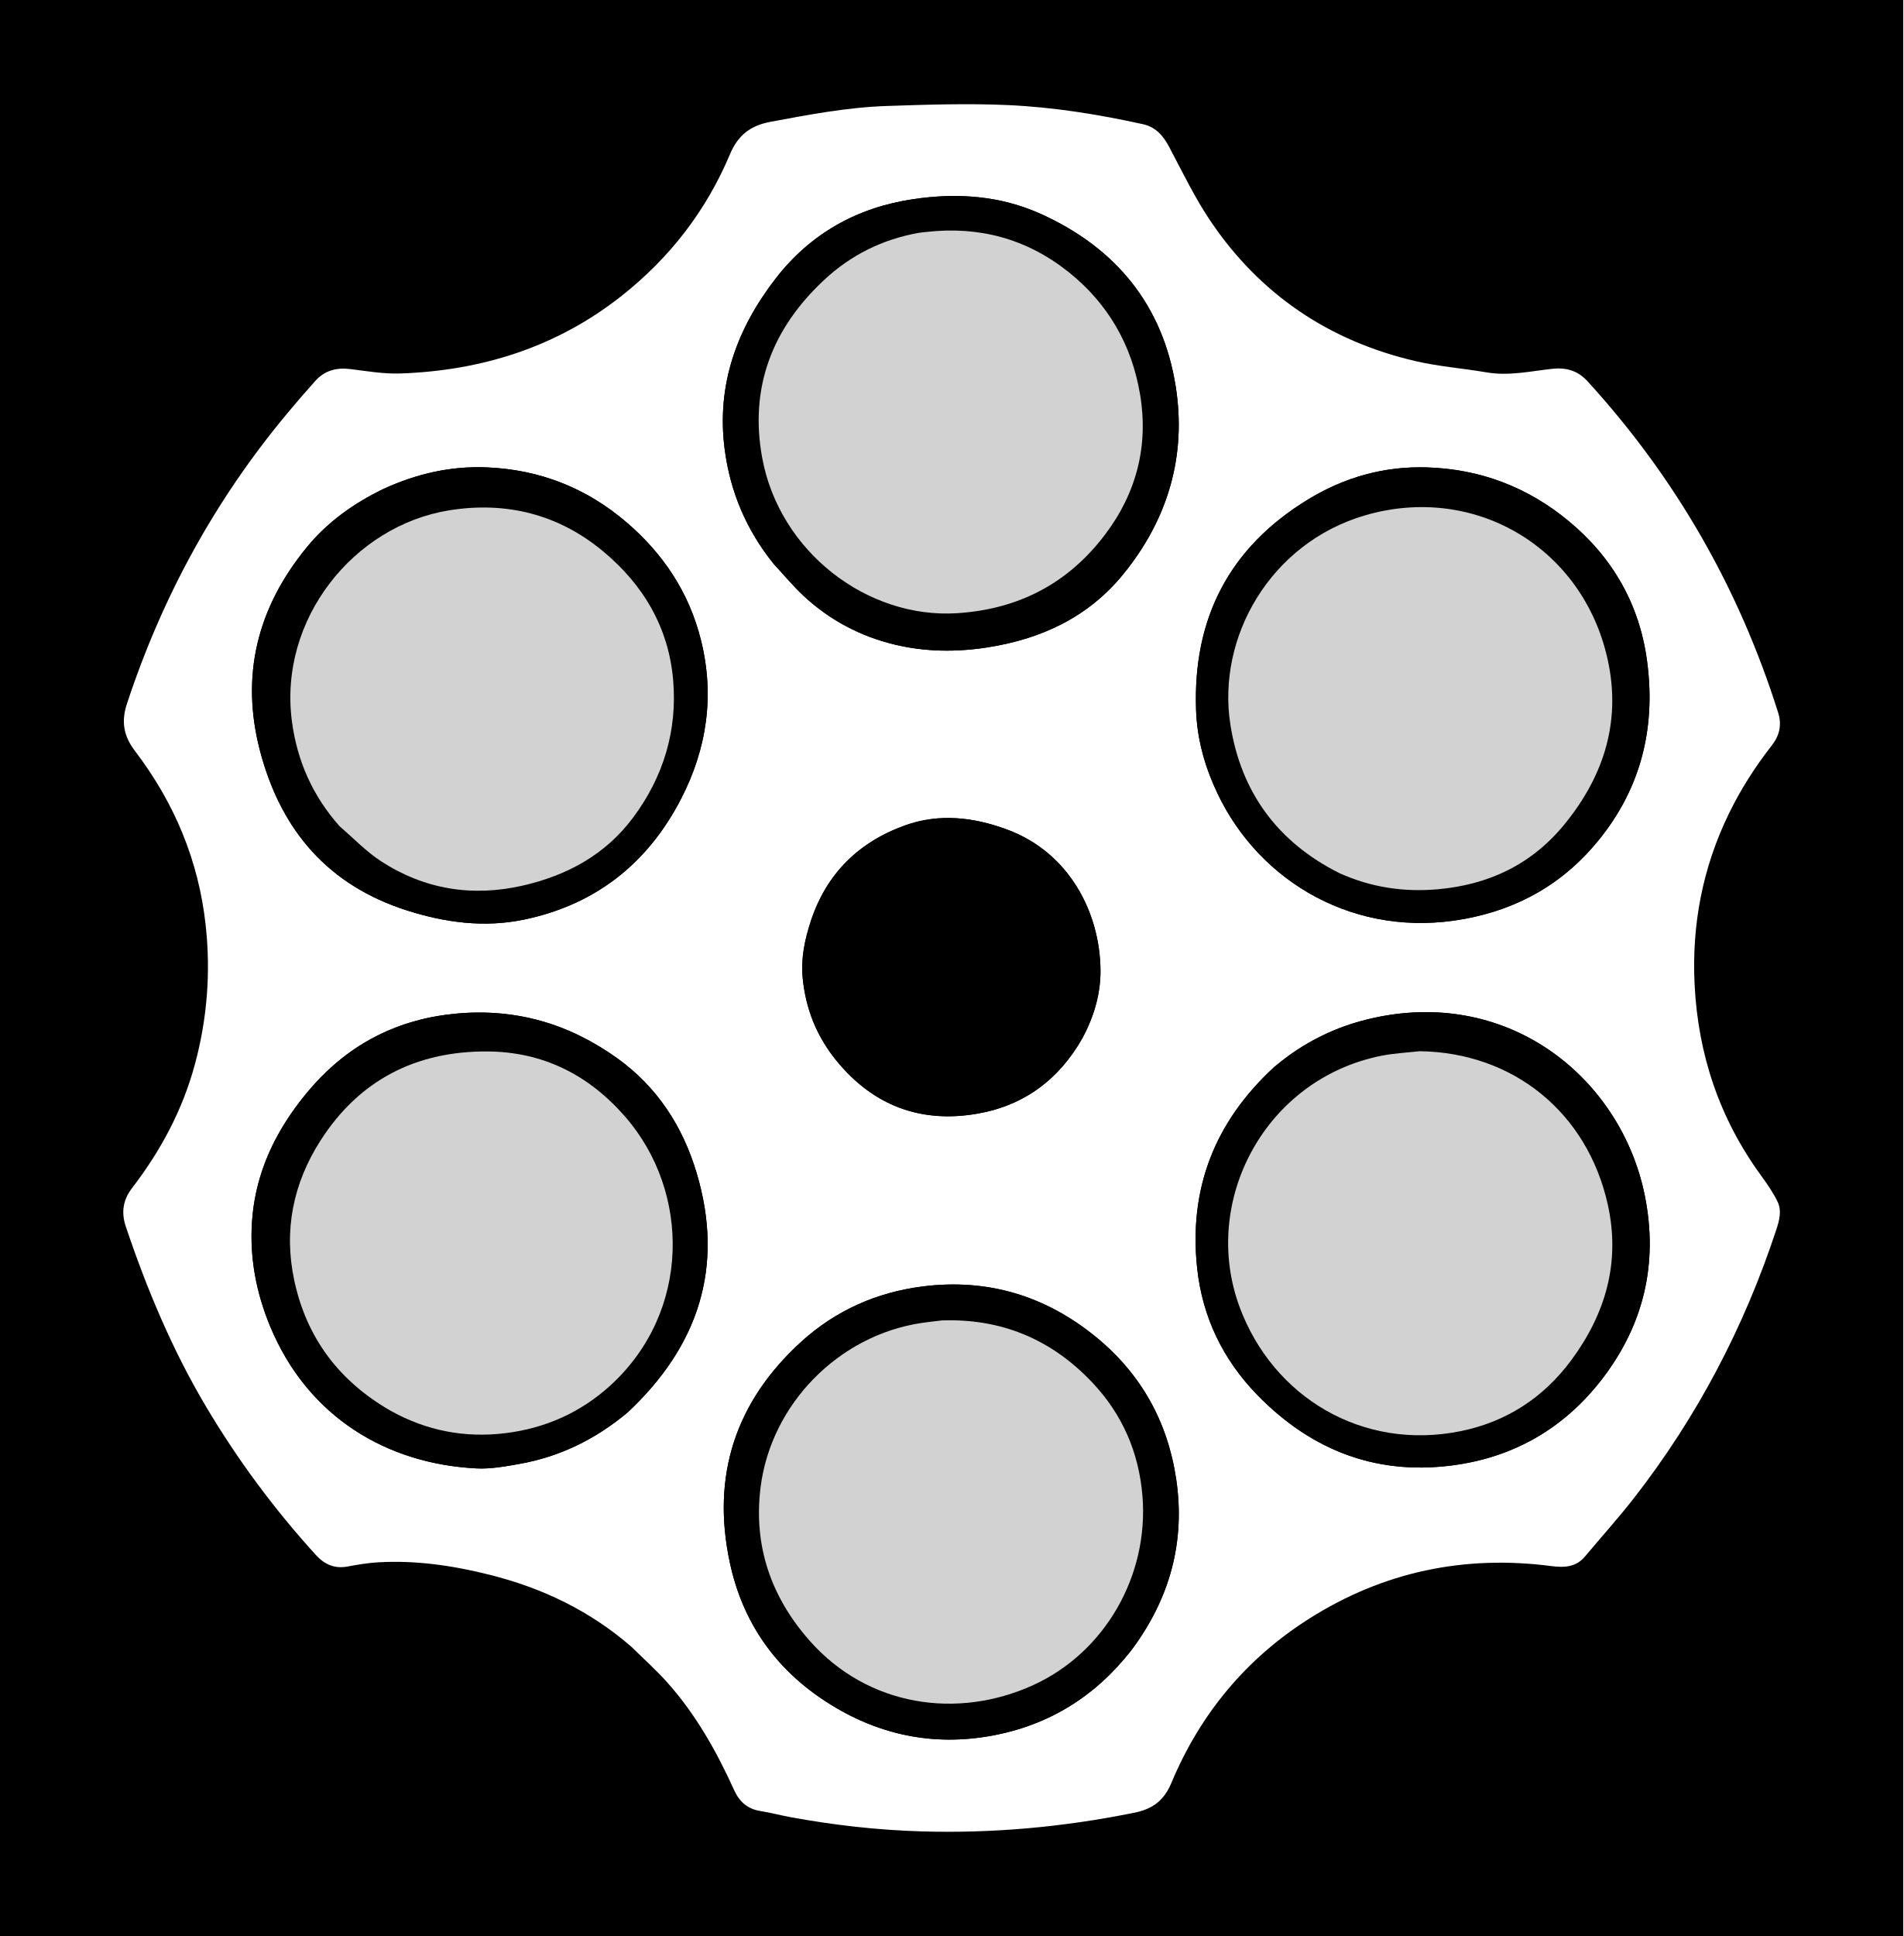
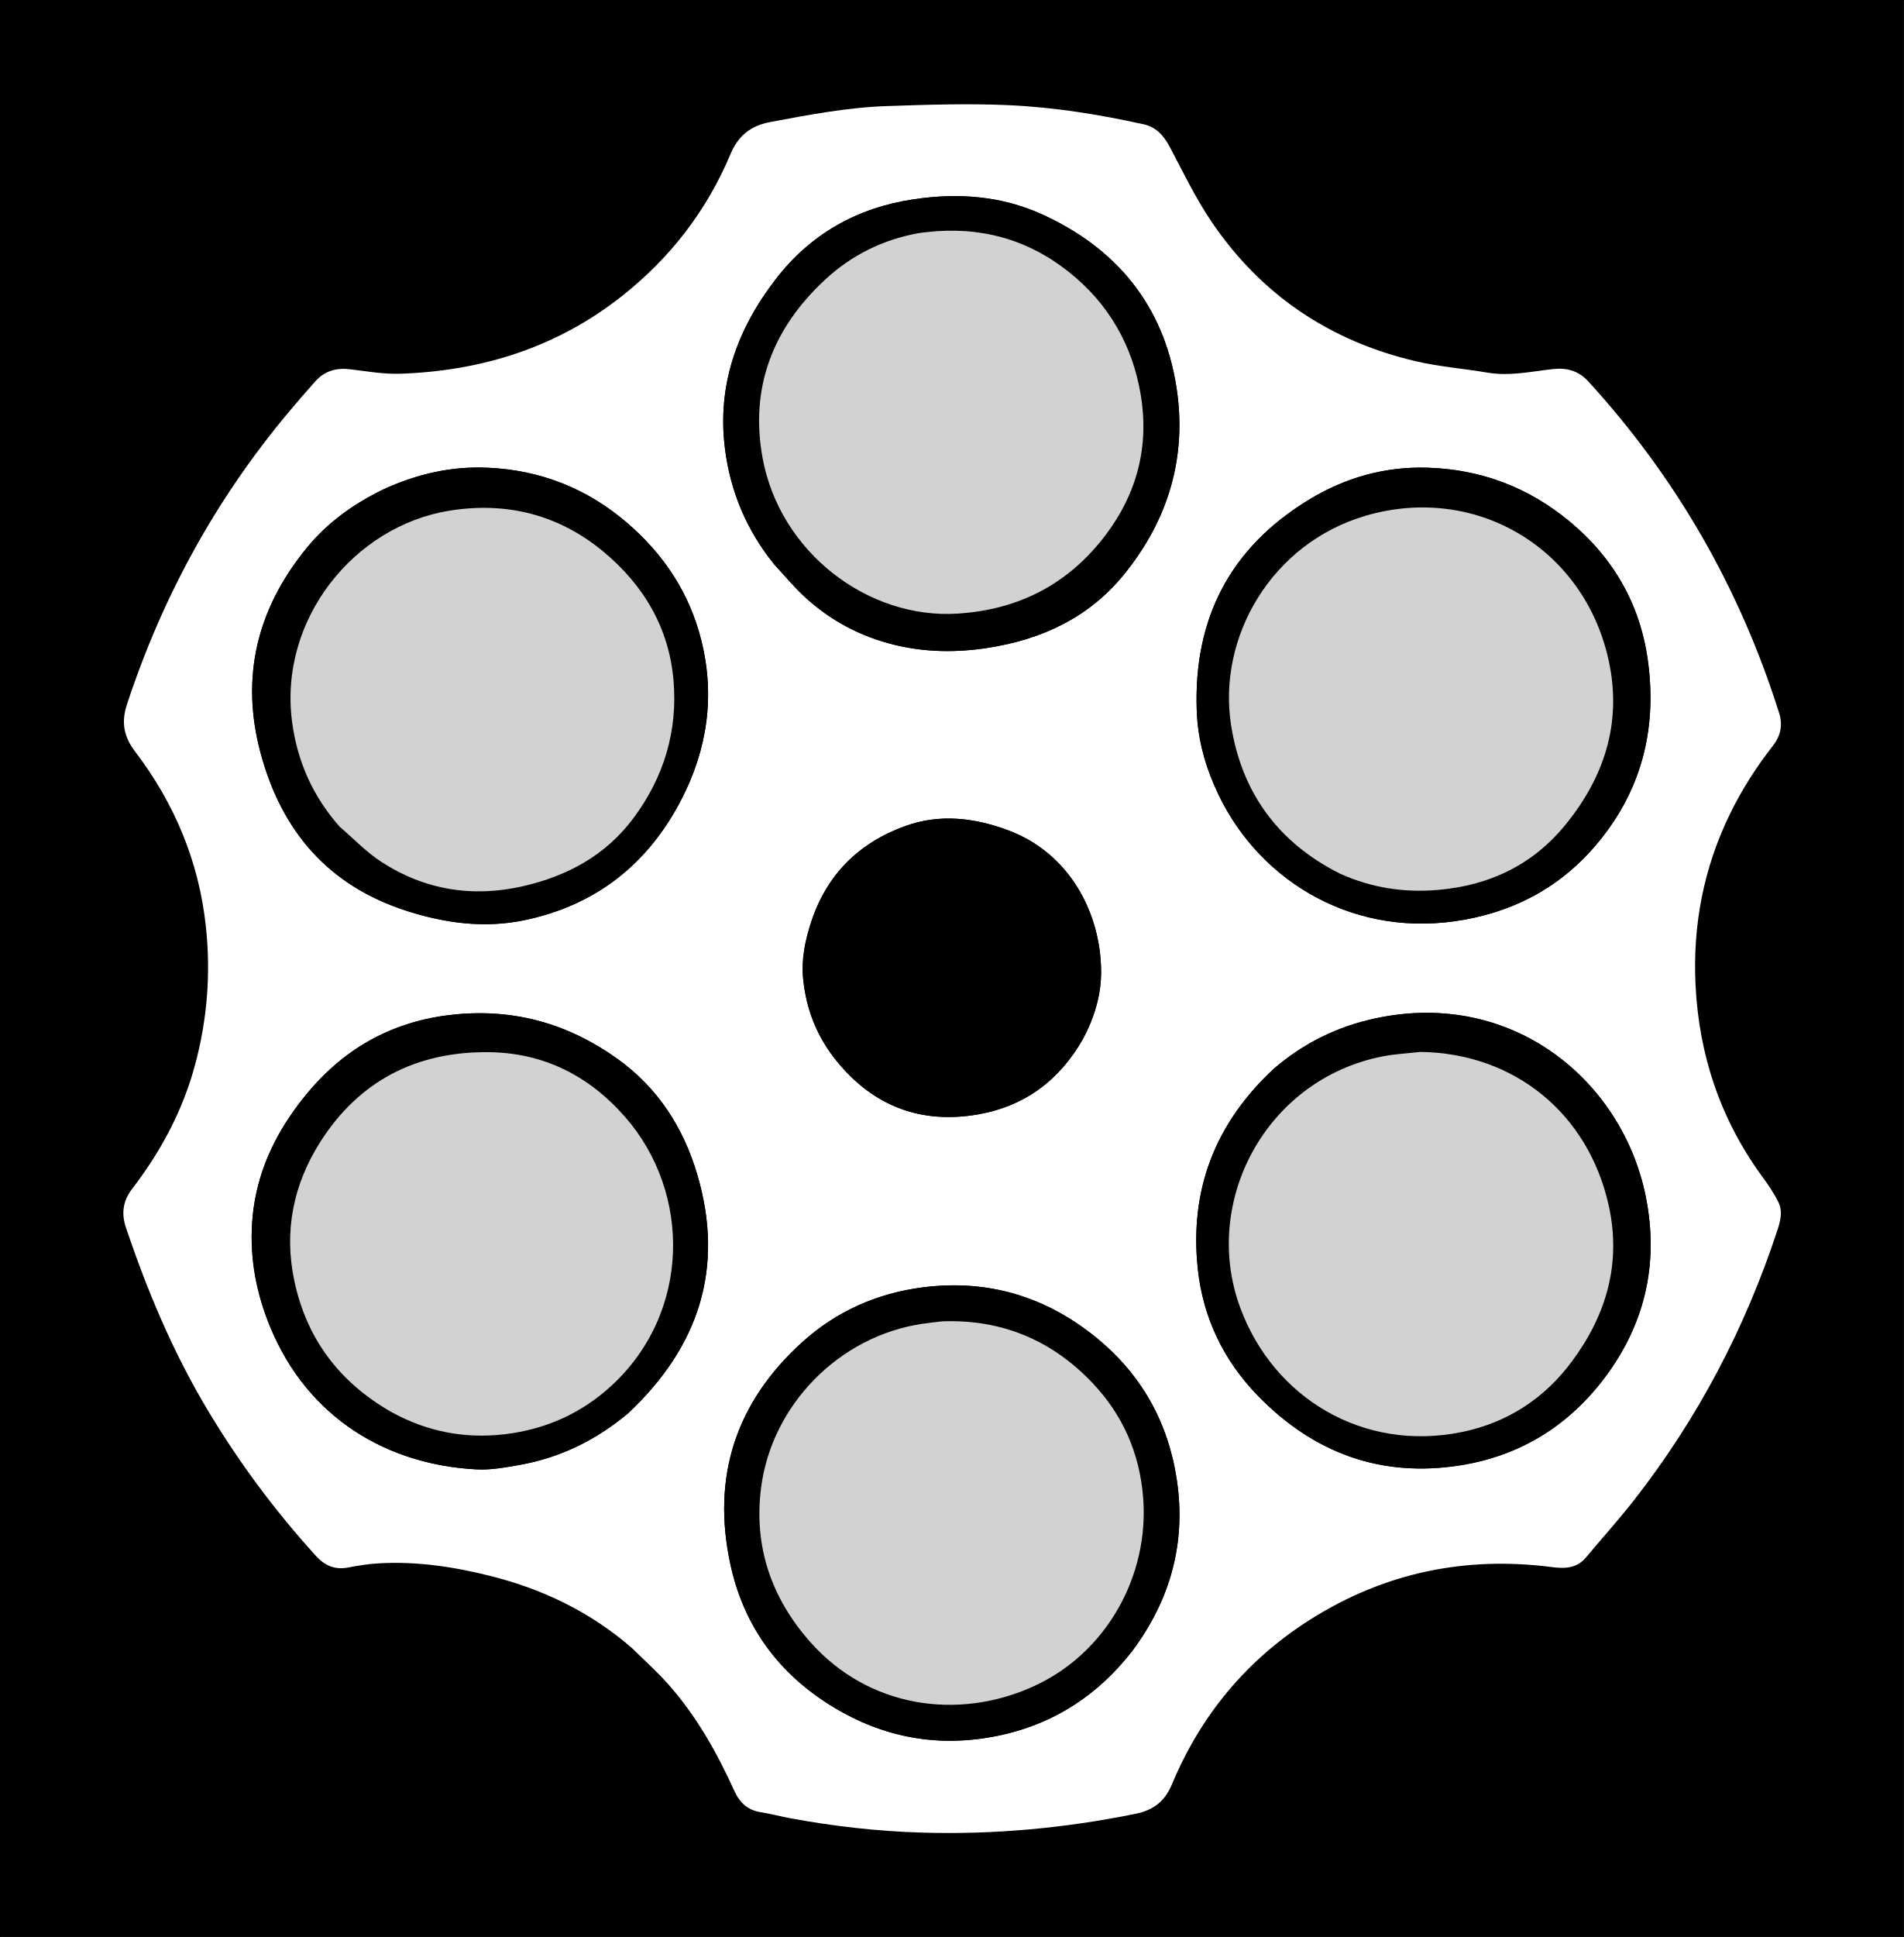
- <svg xmlns="http://www.w3.org/2000/svg" version="1.1" id="Layer_1" x="0px" y="0px" width="1385.541" viewBox="0 0 1385.541 1409.215" enable-background="new 0 0 1247 1291" xml:space="preserve" height="1409.215">
+ <svg xmlns="http://www.w3.org/2000/svg" version="1.1" id="Layer_1" x="0px" y="0px" width="1385" viewBox="0 0 1385 1409" xml:space="preserve" height="1409">
  <defs id="defs31" />
  <rect style="fill:#000000;fill-rule:evenodd;stroke:#000000;stroke-width:0.578;stroke-miterlimit:20" id="rect479" width="1384.962" height="1408.637" x="0.289" y="0.289" />
  <g id="g425" transform="translate(72.50171,44.08293)">
    <path fill="#000000" opacity="1" stroke="none" d="m 387.547,1154.952 c 8.748,8.668 17.992,16.898 26.148,26.092 20.511,23.119 35.501,49.802 48.201,77.805 3.891,8.579 9.807,13.86 19.283,15.342 7.208,1.127 14.288,3.051 21.47,4.377 31.621,5.836 63.484,9.46 95.645,10.417 52.3,1.557 103.995,-3.221 155.273,-13.649 13.188,-2.682 21.413,-9.005 26.653,-21.549 20.997,-50.263 54.39,-90.534 100.475,-119.711 53.95,-34.156 112.908,-46.431 176.152,-38.207 9.335,1.214 17.926,0.91 24.572,-7.041 11.745,-14.05 24.051,-27.657 35.305,-42.087 46.169,-59.2 80.564,-124.719 104,-196.015 2.165,-6.587 3.948,-13.585 0.877,-19.993 -3.266,-6.815 -7.7,-13.149 -12.174,-19.293 -30.157,-41.414 -45.741,-87.921 -48.268,-138.841 -2.166,-43.659 5.875,-85.397 25.144,-124.819 8.586,-17.566 19.064,-33.932 31.089,-49.312 5.663,-7.244 7.357,-15.08 4.579,-23.885 -28.564,-90.555 -74.683,-170.995 -138.754,-241.128 -7.156,-7.834 -15.578,-10.219 -26.058,-9.042 -15.729,1.767 -31.384,5.311 -47.444,2.558 -17.336,-2.972 -35.029,-4.279 -52.105,-8.278 C 895.022,204.034 844.876,170.31 808.832,116.965 797.348,99.968 788.371,81.24 778.742,63.042 774.375,54.787 768.956,48.394 759.564,46.32 727.039,39.138 694.125,33.865 660.915,32.396 c -29.218,-1.292 -58.578,-0.312 -87.842,0.667 -28.629,0.957 -56.752,6.303 -84.883,11.573 -14.545,2.725 -23.55,9.9 -29.295,23.574 -17.231,41.011 -43.714,75.235 -78.597,102.86 -47.233,37.406 -101.734,54.597 -161.293,56.705 -12.159,0.43 -24.454,-1.733 -36.622,-3.226 -9.989,-1.225 -18.534,1.063 -25.293,8.582 -6.902,7.677 -13.642,15.506 -20.26,23.43 -52.674,63.06 -91.332,133.831 -116.995,211.854 -4.217,12.82 -2.264,23.383 5.812,33.981 28.719,37.689 46.496,79.865 51.617,127.266 3.71,34.344 1.059,68.053 -7.975,101.331 -8.973,33.054 -24.831,62.618 -45.602,89.648 -6.658,8.664 -8.069,17.777 -4.587,28.124 15.308,45.49 33.762,89.545 58.332,130.916 23.033,38.784 49.73,74.822 80.08,108.174 6.26,6.879 13.664,10.132 23.182,8.309 7.33,-1.403 14.765,-2.605 22.203,-3.039 27.487,-1.604 54.453,2.408 80.999,9.052 38.291,9.584 73.142,26.209 103.651,52.775 z" id="path2" />
    <path fill="#ffffff" opacity="1" stroke="none" d="m 387.284,1154.716 c -30.246,-26.33 -65.097,-42.955 -103.388,-52.539 -26.547,-6.644 -53.512,-10.656 -80.999,-9.052 -7.438,0.434 -14.873,1.635 -22.203,3.039 -9.517,1.822 -16.922,-1.431 -23.182,-8.309 -30.35,-33.351 -57.047,-69.389 -80.08,-108.174 C 52.862,938.309 34.408,894.255 19.1,848.765 15.618,838.417 17.029,829.304 23.687,820.64 44.457,793.61 60.316,764.046 69.288,730.992 78.322,697.714 80.973,664.005 77.263,629.661 72.143,582.26 54.365,540.085 25.647,502.395 17.57,491.797 15.618,481.234 19.835,468.414 45.498,390.391 84.156,319.62 136.83,256.56 c 6.618,-7.923 13.359,-15.753 20.26,-23.43 6.759,-7.519 15.304,-9.807 25.293,-8.582 12.168,1.492 24.463,3.656 36.622,3.226 59.559,-2.108 114.059,-19.298 161.293,-56.705 34.882,-27.625 61.366,-61.849 78.597,-102.86 5.745,-13.674 14.75,-20.849 29.295,-23.574 28.131,-5.27 56.255,-10.616 84.883,-11.573 29.264,-0.979 58.624,-1.959 87.842,-0.667 33.21,1.469 66.124,6.742 98.649,13.924 9.393,2.074 14.811,8.467 19.179,16.722 9.628,18.198 18.605,36.926 30.09,53.923 36.044,53.345 86.19,87.069 148.778,101.727 17.076,3.999 34.769,5.306 52.105,8.278 16.061,2.753 31.716,-0.791 47.444,-2.558 10.479,-1.177 18.901,1.208 26.058,9.042 64.07,70.133 110.19,150.573 138.754,241.128 2.777,8.805 1.084,16.642 -4.579,23.885 -12.025,15.38 -22.503,31.746 -31.089,49.312 -19.269,39.422 -27.31,81.16 -25.144,124.819 2.527,50.92 18.111,97.427 48.268,138.841 4.474,6.144 8.909,12.478 12.174,19.293 3.071,6.408 1.289,13.405 -0.877,19.993 -23.436,71.296 -57.831,136.815 -104,196.015 -11.254,14.43 -23.56,28.037 -35.305,42.087 -6.646,7.951 -15.237,8.255 -24.572,7.041 -63.244,-8.224 -122.202,4.051 -176.152,38.207 -46.085,29.176 -79.478,69.448 -100.475,119.711 -5.24,12.543 -13.465,18.867 -26.653,21.549 -51.278,10.428 -102.973,15.206 -155.273,13.649 -32.161,-0.958 -64.024,-4.581 -95.645,-10.417 -7.182,-1.325 -14.262,-3.25 -21.47,-4.377 -9.476,-1.482 -15.392,-6.763 -19.283,-15.342 -12.7,-28.003 -27.689,-54.686 -48.201,-77.805 -8.157,-9.194 -17.4,-17.423 -26.411,-26.328 M 715.724,711.198 c 8.164,-15.375 13.085,-31.809 12.926,-49.16 -0.382,-41.674 -22.576,-85.456 -67.868,-102.247 -24.503,-9.084 -49.607,-12.044 -74.648,-2.994 -33.654,12.163 -57.035,35.2 -68.327,69.475 -4.437,13.466 -7.388,27.265 -5.929,41.817 2.259,22.528 10.297,42.443 24.594,59.935 26.855,32.856 61.573,45.779 102.966,38.456 33.598,-5.945 59.027,-24.732 76.286,-55.281 M 490.919,366.604 c 7.252,7.792 14.055,16.07 21.846,23.28 18.908,17.497 41.083,29.244 66.182,35.249 22.292,5.333 44.721,5.557 67.349,2.036 39.203,-6.101 73.312,-21.946 98.736,-53.054 32.631,-39.925 46.411,-86.243 38.353,-137.055 -9.37,-59.084 -43.565,-100.703 -97.923,-125.322 -29.624,-13.417 -60.868,-15.615 -92.838,-10.902 -41.275,6.084 -75.222,25.12 -100.664,58.097 -28.053,36.36 -42.94,77.144 -36.935,123.77 3.994,31.013 15.71,58.933 35.894,83.902 M 206.423,311.939 c -21.432,10.329 -40.527,23.965 -55.614,42.375 -36.108,44.063 -48.634,93.758 -33.694,149.417 15.301,57.004 49.515,96.646 106.597,114.88 27.805,8.882 56.266,12.685 85.105,6.713 52.218,-10.812 90.269,-40.917 114.541,-88.023 18.781,-36.45 24.454,-75.055 14.491,-115.241 -8.566,-34.553 -27.284,-62.871 -54.238,-85.956 -29.251,-25.052 -63.149,-38.326 -101.517,-39.977 -26.228,-1.129 -51.195,4.538 -75.671,15.812 m 178.05,672.037 c 51.314,-48.019 70.584,-105.545 50.254,-173.998 -10.101,-34.01 -28.694,-62.868 -57.997,-83.851 -34.852,-24.956 -73.468,-36.3 -116.524,-32.453 -20.519,1.833 -39.878,6.942 -58.205,16.162 -24.828,12.491 -44.295,31.154 -60.344,53.48 -17.627,24.521 -28.71,51.629 -30.72,82.064 -1.743,26.401 3.151,51.669 13.233,75.988 27.664,66.731 85.821,100.158 150.206,103.404 10.294,0.519 20.843,-1.424 31.097,-3.235 29.47,-5.206 55.523,-17.946 79.002,-37.562 M 811.085,527.428 c 28.434,66.547 97.105,109.634 174.799,98.619 40.384,-5.725 74.747,-23.087 101.623,-54.059 33.919,-39.088 45.914,-84.982 38.959,-135.592 -5.585,-40.634 -24.859,-74.423 -56.491,-100.793 -30.031,-25.035 -64.722,-38.287 -103.79,-39.476 -31.077,-0.946 -59.901,7.191 -86.422,23.342 -57.387,34.947 -83.875,86.585 -81.537,153.165 0.655,18.643 4.991,36.842 12.859,54.794 m -59.749,629.41 c 27.702,-37.083 39.261,-78.571 32.4,-124.447 -6.223,-41.607 -25.527,-76.387 -58.234,-103.164 -36.865,-30.181 -79.203,-42.92 -126.516,-36.876 -33.303,4.254 -63.168,17.476 -88.093,40.132 -47.961,43.596 -65.676,97.564 -52.047,161.018 9.304,43.318 33.012,77.212 70.397,101.315 37.009,23.86 77.298,32.445 120.578,24.451 41.419,-7.65 75.134,-28.59 101.515,-62.429 M 854.589,733.085 c -42.765,39.491 -61.835,88.165 -55.55,146.126 3.856,35.561 18.818,66.43 43.721,92.03 40.406,41.538 89.395,59.714 147.11,50.602 42.022,-6.634 76.648,-27.3 102.848,-60.727 31.309,-39.946 42.269,-85.395 32.114,-135.283 -17.037,-83.699 -96.689,-150.572 -196.612,-129.139 -27.391,5.875 -51.786,17.733 -73.631,36.392 z" id="path6" />
    <path fill="#000000" opacity="1" stroke="none" d="m 715.533,711.513 c -17.069,30.234 -42.498,49.022 -76.096,54.966 -41.393,7.324 -76.112,-5.6 -102.966,-38.456 -14.297,-17.492 -22.336,-37.407 -24.594,-59.935 -1.459,-14.552 1.493,-28.351 5.929,-41.817 11.292,-34.275 34.672,-57.312 68.327,-69.475 25.042,-9.05 50.145,-6.09 74.648,2.994 45.292,16.791 67.486,60.573 67.868,102.247 0.159,17.351 -4.762,33.785 -13.116,49.475 z" id="path8" />
    <path fill="#000000" opacity="1" stroke="none" d="m 490.692,366.328 c -19.958,-24.692 -31.674,-52.613 -35.668,-83.625 -6.005,-46.626 8.882,-87.41 36.935,-123.77 25.442,-32.977 59.389,-52.013 100.664,-58.097 31.971,-4.713 63.214,-2.515 92.838,10.902 54.357,24.619 88.553,66.238 97.923,125.322 8.058,50.812 -5.722,97.13 -38.353,137.055 -25.424,31.108 -59.533,46.953 -98.736,53.054 -22.628,3.521 -45.057,3.298 -67.349,-2.036 -25.099,-6.005 -47.275,-17.751 -66.182,-35.249 -7.791,-7.21 -14.594,-15.488 -22.072,-23.556 m 110.629,-241.499 c -1.813,0.215 -3.644,0.334 -5.438,0.66 -26.033,4.73 -48.886,16.035 -68.224,34.017 -37.826,35.174 -54.704,78.284 -45.306,129.58 12.56,68.55 76.649,117.436 142.091,113.172 44.76,-2.917 80.723,-21.711 107.661,-57.389 22.781,-30.173 31.574,-64.444 25.399,-101.627 -6.018,-36.233 -23.434,-66.614 -52.487,-89.628 -30.17,-23.899 -64.613,-33.225 -103.695,-28.785 z" id="path10" />
    <path fill="#000000" opacity="1" stroke="none" d="m 206.749,311.751 c 24.15,-11.086 49.117,-16.752 75.345,-15.623 38.368,1.651 72.265,14.925 101.517,39.977 26.954,23.085 45.672,51.403 54.238,85.956 9.963,40.187 4.29,78.791 -14.491,115.241 -24.272,47.106 -62.323,77.211 -114.541,88.023 -28.839,5.971 -57.299,2.169 -85.105,-6.713 -57.082,-18.234 -91.296,-57.876 -106.597,-114.88 -14.94,-55.659 -2.414,-105.354 33.694,-149.417 15.087,-18.41 34.182,-32.047 55.94,-42.564 M 174.917,557.572 c 9.973,8.512 19.16,18.238 30.069,25.306 31.529,20.428 66.225,26.03 102.809,17.723 32.408,-7.359 60.465,-22.496 80.677,-49.671 21.997,-29.576 32.18,-63.162 29.095,-99.806 -3.231,-38.38 -21.7,-69.561 -51.028,-93.921 C 333.946,330.13 295.832,320.705 254.375,327.411 185.075,338.621 130.201,406.584 140.007,480.966 c 3.798,28.809 15.098,54.278 34.91,76.607 z" id="path12" />
    <path fill="#000000" opacity="1" stroke="none" d="m 384.216,984.22 c -23.222,19.372 -49.275,32.113 -78.745,37.318 -10.254,1.811 -20.804,3.754 -31.097,3.235 -64.385,-3.246 -122.542,-36.673 -150.206,-103.404 -10.082,-24.319 -14.976,-49.586 -13.233,-75.988 2.01,-30.436 13.093,-57.543 30.72,-82.064 16.049,-22.326 35.517,-40.989 60.344,-53.48 18.327,-9.22 37.687,-14.329 58.205,-16.162 43.056,-3.847 81.673,7.498 116.524,32.453 29.303,20.982 47.896,49.841 57.997,83.851 20.331,68.454 1.061,125.979 -50.511,174.242 m -171.785,-1.119 c 25.842,14.328 53.461,19.588 82.748,16.046 29.278,-3.541 55.192,-15.102 76.854,-34.918 58.306,-53.335 58.514,-140.619 10.38,-195.711 -26.462,-30.288 -59.744,-47.023 -100.167,-47.247 -51.935,-0.288 -93.272,20.837 -121.458,64.897 -19.879,31.073 -26.872,65.271 -19.081,101.724 8.999,42.104 32.8,73.531 70.723,95.209 z" id="path14" />
    <path fill="#000000" opacity="1" stroke="none" d="m 810.959,527.066 c -7.742,-17.59 -12.079,-35.789 -12.734,-54.432 -2.338,-66.58 24.15,-118.218 81.537,-153.165 26.521,-16.151 55.345,-24.288 86.422,-23.342 39.067,1.189 73.759,14.441 103.79,39.476 31.632,26.37 50.906,60.158 56.491,100.793 6.956,50.61 -5.04,96.504 -38.959,135.592 -26.876,30.972 -61.239,48.333 -101.623,54.059 -77.694,11.015 -146.365,-32.072 -174.924,-98.982 m 91.971,64.622 c 22.649,10.12 46.225,13.709 71.005,11.551 37.327,-3.251 68.612,-18.114 92.396,-47.178 29.844,-36.47 42.224,-77.76 30.532,-124.379 -19.779,-78.868 -97.177,-123.583 -175.68,-100.624 -68.539,20.045 -108.043,88.34 -97.952,152.459 7.707,48.973 34.259,85.383 79.7,108.171 z" id="path16" />
    <path fill="#000000" opacity="1" stroke="none" d="m 751.128,1157.128 c -26.173,33.55 -59.889,54.489 -101.307,62.139 -43.28,7.994 -83.569,-0.591 -120.578,-24.451 -37.385,-24.102 -61.093,-57.996 -70.397,-101.315 -13.628,-63.454 4.086,-117.422 52.047,-161.018 24.925,-22.657 54.79,-35.878 88.093,-40.132 47.313,-6.044 89.651,6.695 126.516,36.876 32.707,26.777 52.012,61.557 58.234,103.164 6.861,45.876 -4.698,87.364 -32.608,124.737 M 612.758,917.063 c -4.778,0.605 -9.57,1.118 -14.333,1.828 -60.384,8.998 -109.66,59.024 -117.243,119.726 -5.334,42.699 7.805,80.151 35.979,111.865 42.246,47.554 107.132,57.244 162.502,32.028 52.405,-23.866 84.214,-79.925 79.542,-137.57 -2.594,-32 -14.767,-59.679 -36.558,-82.739 -29.402,-31.115 -65.758,-46.668 -109.889,-45.138 z" id="path18" />
    <path fill="#000000" opacity="1" stroke="none" d="m 854.856,732.851 c 21.577,-18.425 45.973,-30.283 73.364,-36.158 99.923,-21.433 179.575,45.44 196.612,129.139 10.155,49.888 -0.806,95.337 -32.114,135.283 -26.2,33.427 -60.826,54.093 -102.848,60.727 -57.715,9.112 -106.704,-9.064 -147.11,-50.602 -24.903,-25.6 -39.865,-56.469 -43.721,-92.03 -6.285,-57.96 12.785,-106.635 55.817,-146.359 m 105.737,-11.759 c -9.075,1.058 -18.271,1.502 -27.206,3.269 -85.026,16.816 -131.872,105.916 -103.537,182.737 24.217,65.655 89.322,105.051 160.861,90.583 33.263,-6.727 60.327,-24.252 80.57,-51.557 25.084,-33.833 35.984,-71.375 26.705,-113.273 -14.832,-66.976 -68.617,-110.808 -137.394,-111.759 z" id="path20" />
    <path id="gun_bullet_1" fill="#d2d2d2" opacity="1" stroke="none" d="m 601.767,124.761 c 38.637,-4.373 73.08,4.953 103.25,28.852 29.053,23.014 46.469,53.394 52.487,89.628 6.175,37.182 -2.618,71.454 -25.399,101.627 -26.937,35.679 -62.9,54.472 -107.661,57.389 -65.441,4.265 -129.531,-44.622 -142.091,-113.172 -9.398,-51.295 7.48,-94.406 45.306,-129.58 19.338,-17.982 42.191,-29.287 68.224,-34.017 1.793,-0.326 3.624,-0.445 5.883,-0.728 z" />
    <path id="gun_bullet_6" fill="#d2d2d2" opacity="1" stroke="none" d="M 174.672,557.314 C 155.105,535.244 143.804,509.775 140.007,480.966 c -9.805,-74.382 45.068,-142.344 114.368,-153.555 41.457,-6.706 79.571,2.719 112.164,29.792 29.328,24.36 47.797,55.541 51.028,93.921 3.085,36.643 -7.098,70.23 -29.095,99.806 -20.212,27.175 -48.269,42.312 -80.677,49.671 -36.585,8.307 -71.281,2.705 -102.809,-17.723 -10.909,-7.068 -20.096,-16.794 -30.314,-25.564 z" />
    <path id="gun_bullet_5" fill="#d2d2d2" opacity="1" stroke="none" d="m 212.096,982.948 c -37.588,-21.526 -61.389,-52.953 -70.388,-95.057 -7.791,-36.453 -0.798,-70.651 19.081,-101.724 28.186,-44.059 69.523,-65.185 121.458,-64.897 40.423,0.224 73.705,16.959 100.167,47.247 48.133,55.093 47.926,142.376 -10.38,195.711 -21.662,19.815 -47.576,31.377 -76.854,34.918 -29.288,3.542 -56.907,-1.718 -83.083,-16.198 z" />
    <path id="gun_bullet_2" fill="#d2d2d2" opacity="1" stroke="none" d="m 902.606,591.495 c -45.117,-22.596 -71.669,-59.007 -79.376,-107.979 -10.091,-64.119 29.414,-132.415 97.952,-152.459 78.503,-22.959 155.901,21.757 175.68,100.624 11.692,46.619 -0.688,87.91 -30.532,124.379 -23.784,29.064 -55.069,43.927 -92.396,47.178 -24.78,2.158 -48.356,-1.431 -71.329,-11.743 z" />
    <path id="gun_bullet_4" fill="#d2d2d2" opacity="1" stroke="none" d="m 613.234,917.059 c 43.655,-1.527 80.011,14.027 109.413,45.141 21.791,23.06 33.964,50.739 36.558,82.739 4.673,57.645 -27.137,113.704 -79.542,137.57 -55.37,25.216 -120.256,15.526 -162.502,-32.028 -28.174,-31.714 -41.313,-69.166 -35.979,-111.865 7.583,-60.701 56.859,-110.728 117.243,-119.726 4.763,-0.71 9.555,-1.223 14.809,-1.832 z" />
    <path id="gun_bullet_3" fill="#d2d2d2" opacity="1" stroke="none" d="m 961.063,721.092 c 68.308,0.952 122.092,44.784 136.925,111.76 9.279,41.898 -1.622,79.439 -26.705,113.273 -20.243,27.305 -47.307,44.829 -80.57,51.557 -71.539,14.469 -136.644,-24.928 -160.861,-90.583 -28.335,-76.821 18.511,-165.921 103.537,-182.737 8.935,-1.767 18.131,-2.211 27.675,-3.269 z" />
  </g>
</svg>
